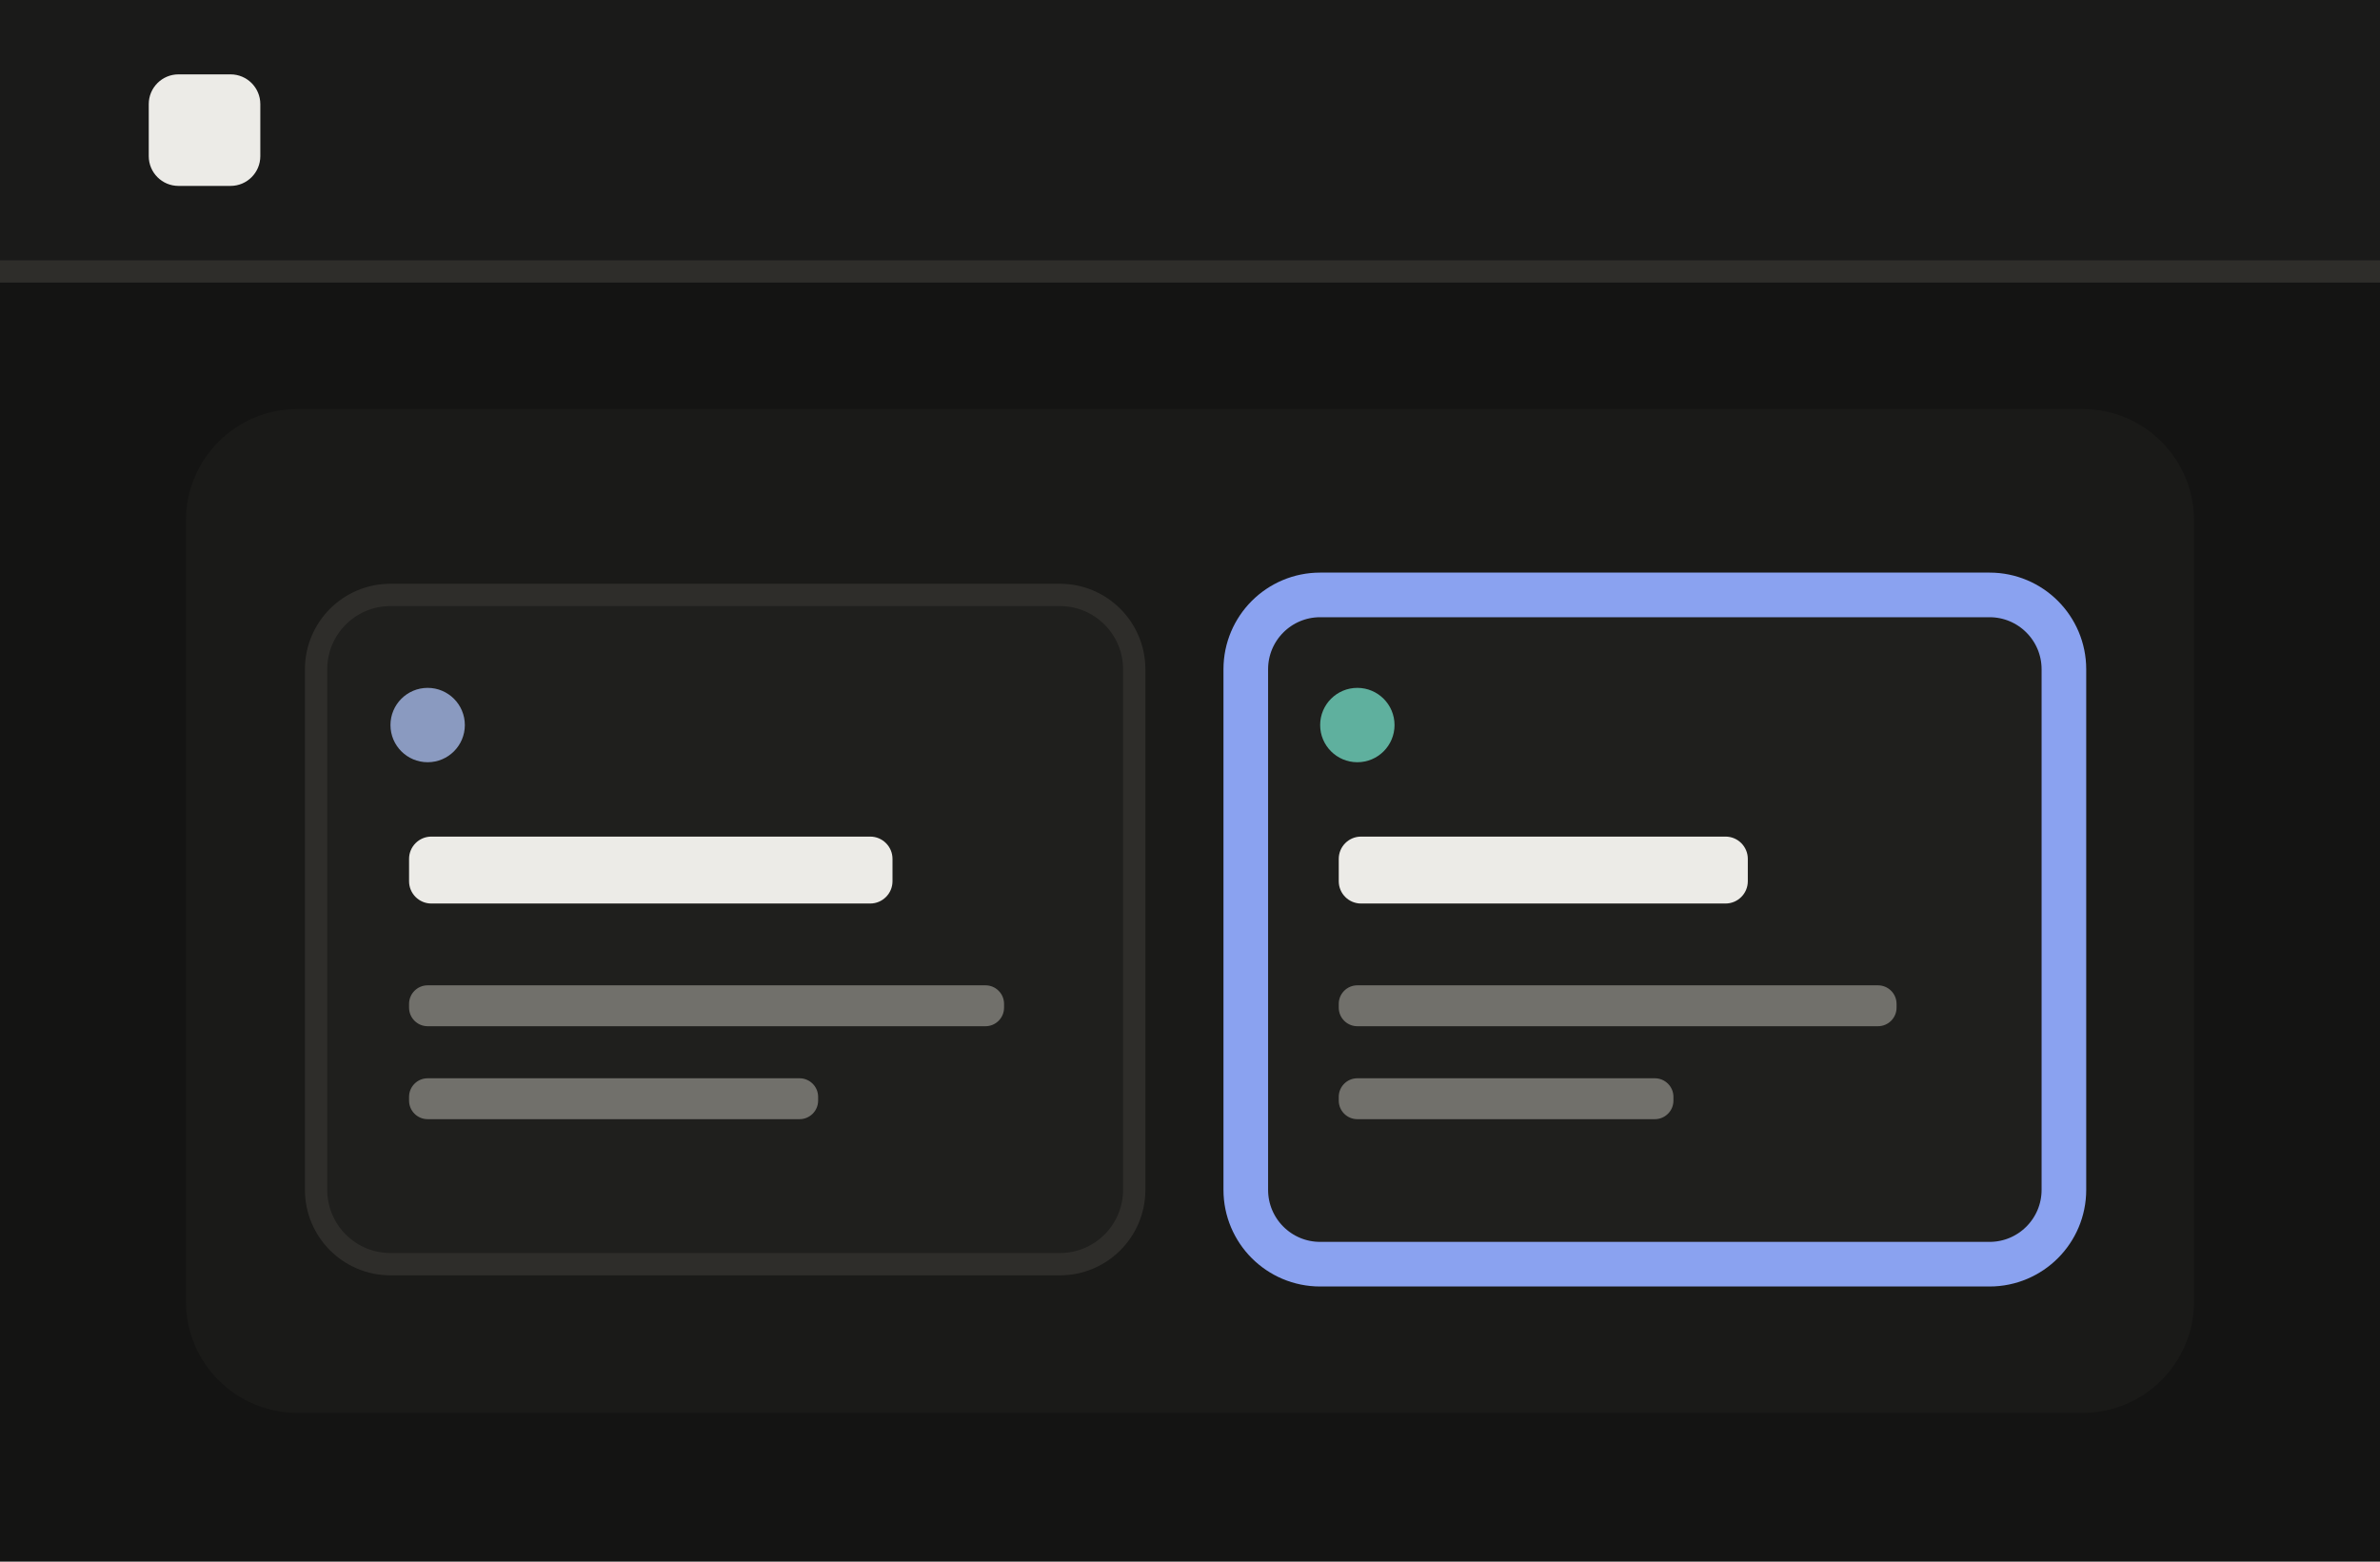
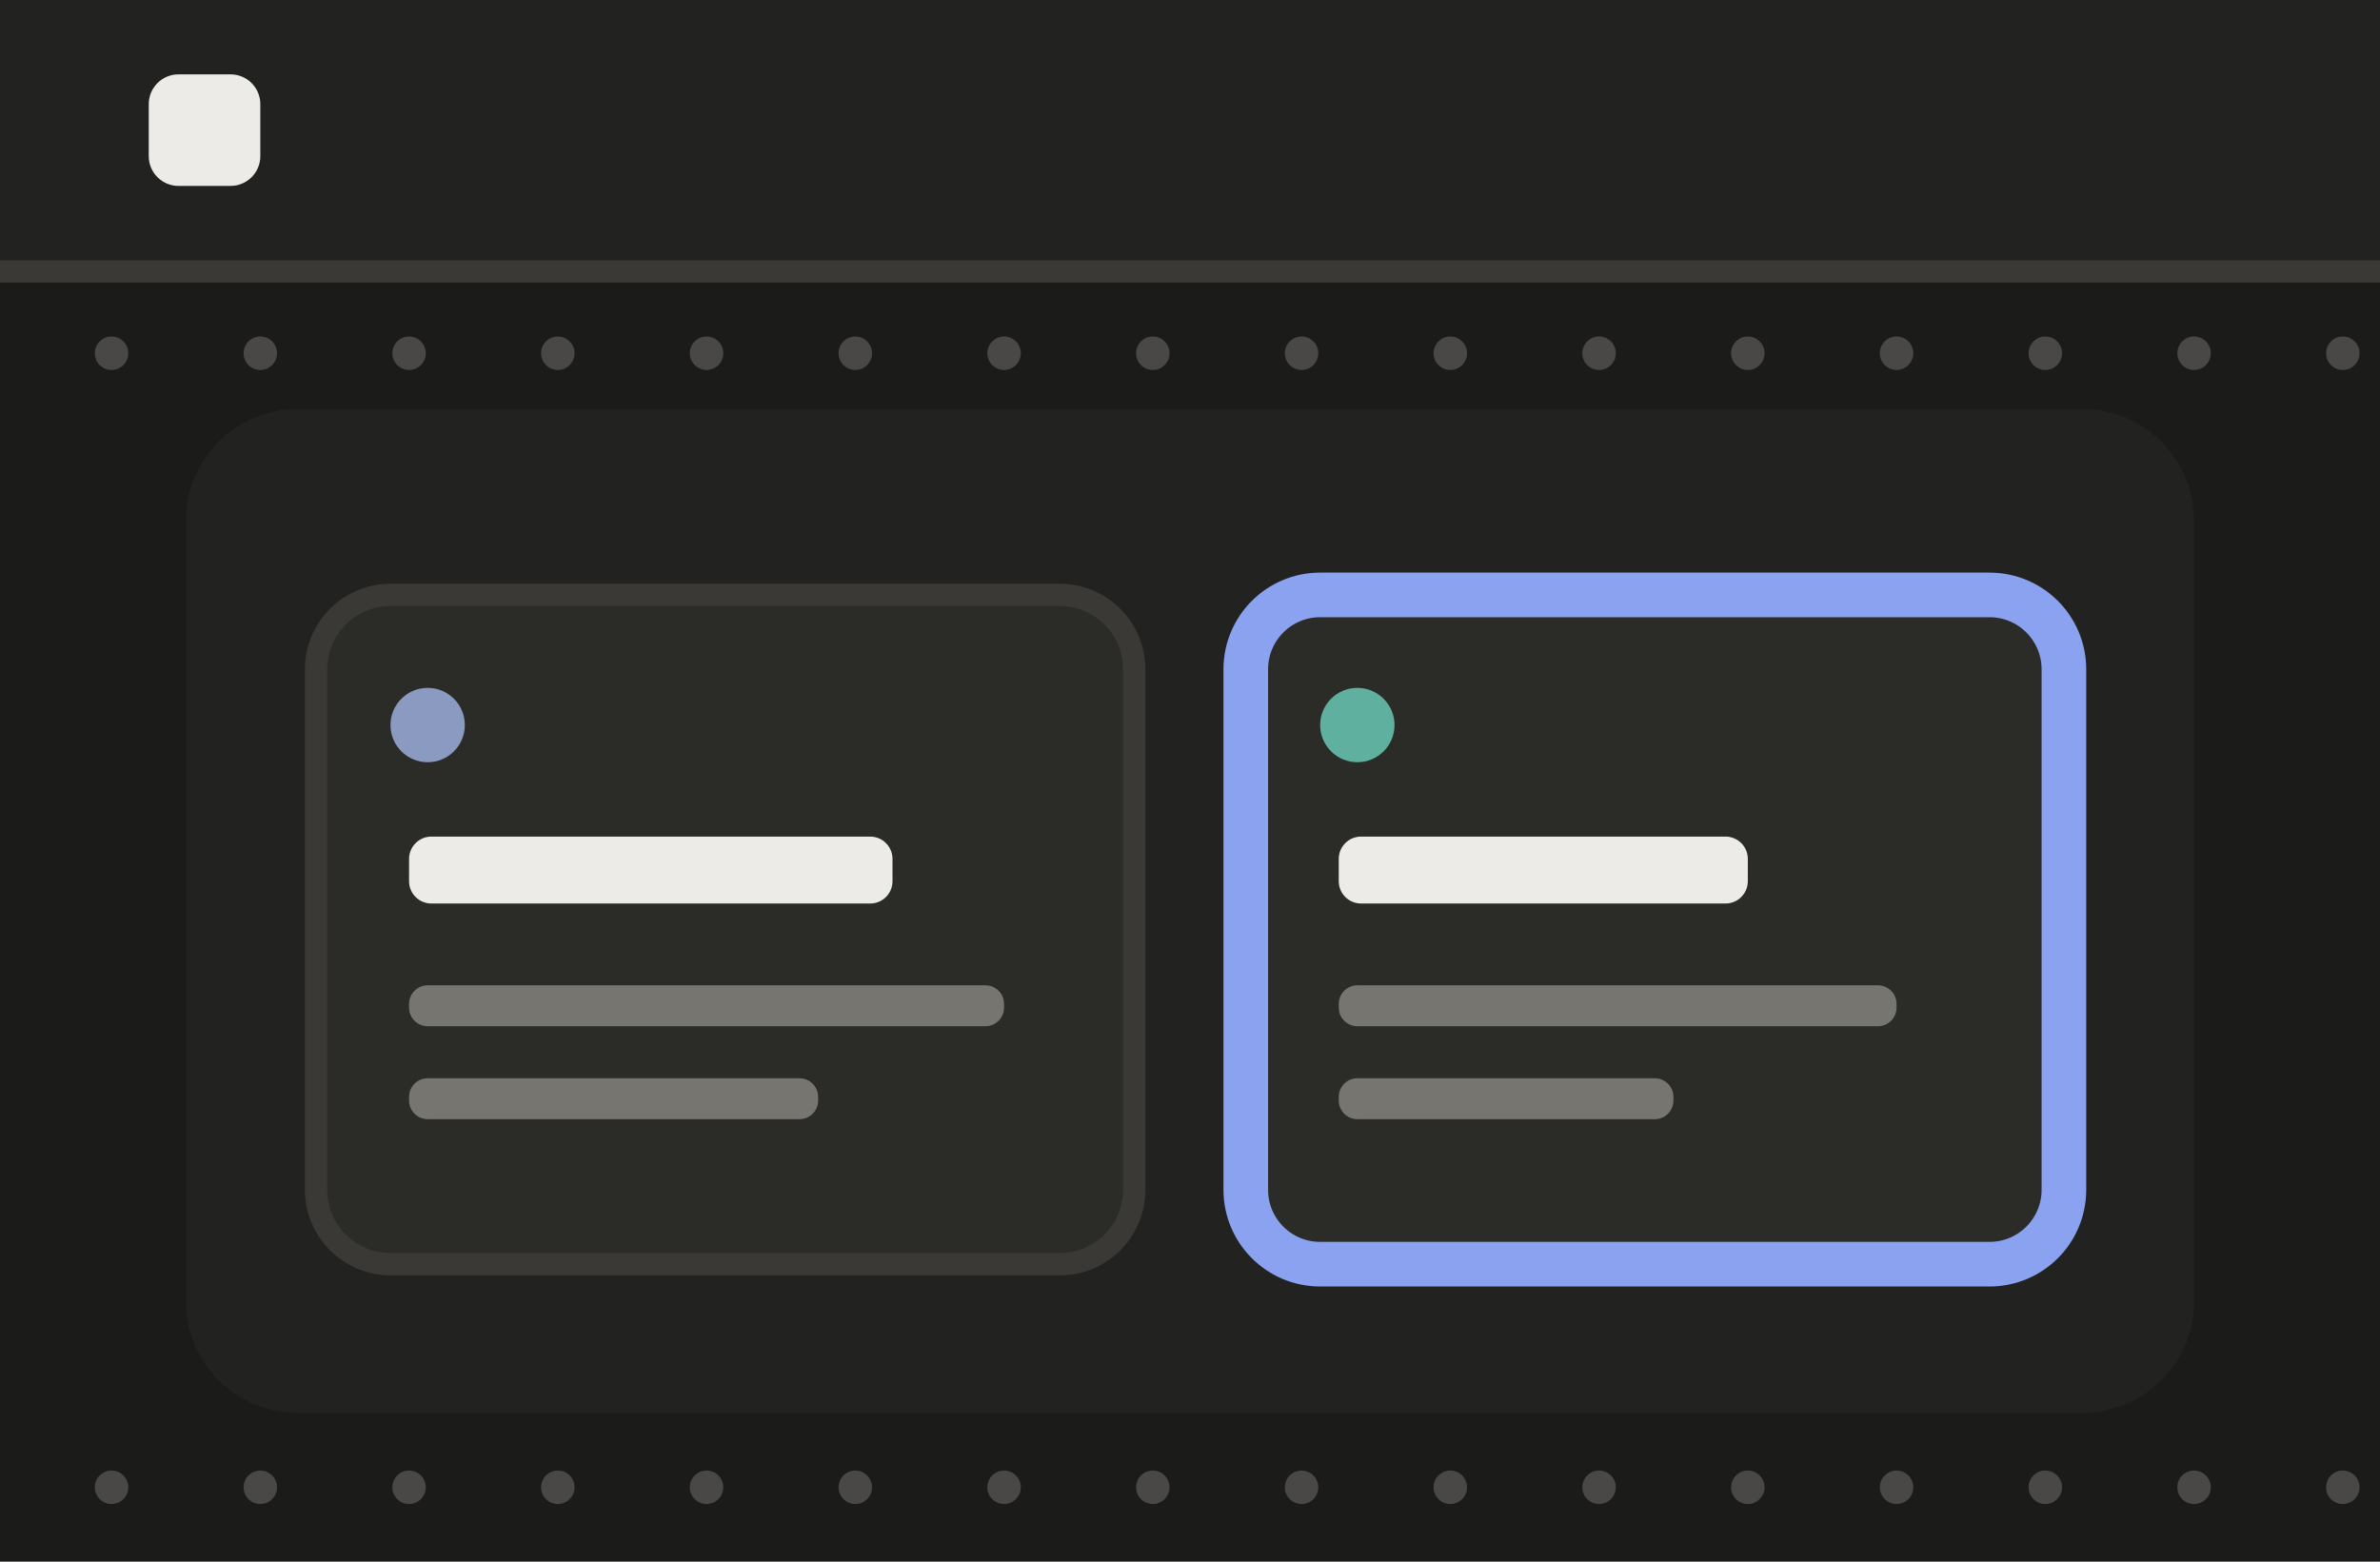
<svg xmlns="http://www.w3.org/2000/svg" viewBox="0 0 64 42">
-   <rect width="64" height="42" fill="#141413" />
-   <rect x="0" y="0" width="64" height="7" fill="#1A1A19" />
-   <rect x="0" y="7" width="64" height=".6" fill="#2E2D2A" />
+   <rect width="64" height="42" fill="#1B1B1A" />
+   <circle cx="3" cy="9.5" r=".45" fill="#ECEBE7" fill-opacity=".22" />
+   <circle cx="7" cy="9.5" r=".45" fill="#ECEBE7" fill-opacity=".22" />
+   <circle cx="11" cy="9.5" r=".45" fill="#ECEBE7" fill-opacity=".22" />
+   <circle cx="15" cy="9.5" r=".45" fill="#ECEBE7" fill-opacity=".22" />
+   <circle cx="19" cy="9.5" r=".45" fill="#ECEBE7" fill-opacity=".22" />
+   <circle cx="23" cy="9.5" r=".45" fill="#ECEBE7" fill-opacity=".22" />
+   <circle cx="27" cy="9.5" r=".45" fill="#ECEBE7" fill-opacity=".22" />
+   <circle cx="31" cy="9.5" r=".45" fill="#ECEBE7" fill-opacity=".22" />
+   <circle cx="35" cy="9.5" r=".45" fill="#ECEBE7" fill-opacity=".22" />
+   <circle cx="39" cy="9.5" r=".45" fill="#ECEBE7" fill-opacity=".22" />
+   <circle cx="43" cy="9.5" r=".45" fill="#ECEBE7" fill-opacity=".22" />
+   <circle cx="47" cy="9.5" r=".45" fill="#ECEBE7" fill-opacity=".22" />
+   <circle cx="51" cy="9.5" r=".45" fill="#ECEBE7" fill-opacity=".22" />
+   <circle cx="55" cy="9.5" r=".45" fill="#ECEBE7" fill-opacity=".22" />
+   <circle cx="59" cy="9.5" r=".45" fill="#ECEBE7" fill-opacity=".22" />
+   <circle cx="63" cy="9.5" r=".45" fill="#ECEBE7" fill-opacity=".22" />
+   <circle cx="3" cy="40" r=".45" fill="#ECEBE7" fill-opacity=".22" />
+   <circle cx="7" cy="40" r=".45" fill="#ECEBE7" fill-opacity=".22" />
+   <circle cx="11" cy="40" r=".45" fill="#ECEBE7" fill-opacity=".22" />
+   <circle cx="15" cy="40" r=".45" fill="#ECEBE7" fill-opacity=".22" />
+   <circle cx="19" cy="40" r=".45" fill="#ECEBE7" fill-opacity=".22" />
+   <circle cx="23" cy="40" r=".45" fill="#ECEBE7" fill-opacity=".22" />
+   <circle cx="27" cy="40" r=".45" fill="#ECEBE7" fill-opacity=".22" />
+   <circle cx="31" cy="40" r=".45" fill="#ECEBE7" fill-opacity=".22" />
+   <circle cx="35" cy="40" r=".45" fill="#ECEBE7" fill-opacity=".22" />
+   <circle cx="39" cy="40" r=".45" fill="#ECEBE7" fill-opacity=".22" />
+   <circle cx="43" cy="40" r=".45" fill="#ECEBE7" fill-opacity=".22" />
+   <circle cx="47" cy="40" r=".45" fill="#ECEBE7" fill-opacity=".22" />
+   <circle cx="51" cy="40" r=".45" fill="#ECEBE7" fill-opacity=".22" />
+   <circle cx="55" cy="40" r=".45" fill="#ECEBE7" fill-opacity=".22" />
+   <circle cx="59" cy="40" r=".45" fill="#ECEBE7" fill-opacity=".22" />
+   <circle cx="63" cy="40" r=".45" fill="#ECEBE7" fill-opacity=".22" />
+   <rect x="0" y="0" width="64" height="7" fill="#222221" />
+   <rect x="0" y="7" width="64" height=".6" fill="#3A3935" />
  <rect x="4" y="2" width="3" height="3" rx=".8" fill="#ECEBE7" />
-   <rect x="5" y="11" width="54" height="27" rx="3" fill="#1A1A18" />
-   <rect x="8.5" y="16" width="22" height="18" rx="2" fill="#1F1F1D" stroke="#2E2D2A" stroke-width=".6" />
+   <rect x="5" y="11" width="54" height="27" rx="3" fill="#222221" />
+   <rect x="8.5" y="16" width="22" height="18" rx="2" fill="#2B2B28" stroke="#3A3935" stroke-width=".6" />
  <circle cx="11.5" cy="19.5" r="1" fill="#8A9AC0" />
  <rect x="11" y="22.5" width="13" height="1.8" rx=".6" fill="#ECEBE7" />
  <rect x="11" y="26.5" width="16" height="1.1" rx=".5" fill="#B5B2AB" fill-opacity=".55" />
  <rect x="11" y="29" width="11" height="1.1" rx=".5" fill="#B5B2AB" fill-opacity=".55" />
-   <rect x="33.5" y="16" width="22" height="18" rx="2" fill="#1F1F1D" stroke="#8AA2F0" stroke-width="1.2" />
+   <rect x="33.5" y="16" width="22" height="18" rx="2" fill="#2B2B28" stroke="#8AA2F0" stroke-width="1.2" />
  <circle cx="36.5" cy="19.5" r="1" fill="#5FB09E" />
  <rect x="36" y="22.5" width="11" height="1.8" rx=".6" fill="#ECEBE7" />
  <rect x="36" y="26.5" width="15" height="1.1" rx=".5" fill="#B5B2AB" fill-opacity=".55" />
  <rect x="36" y="29" width="9" height="1.1" rx=".5" fill="#B5B2AB" fill-opacity=".55" />
</svg>
